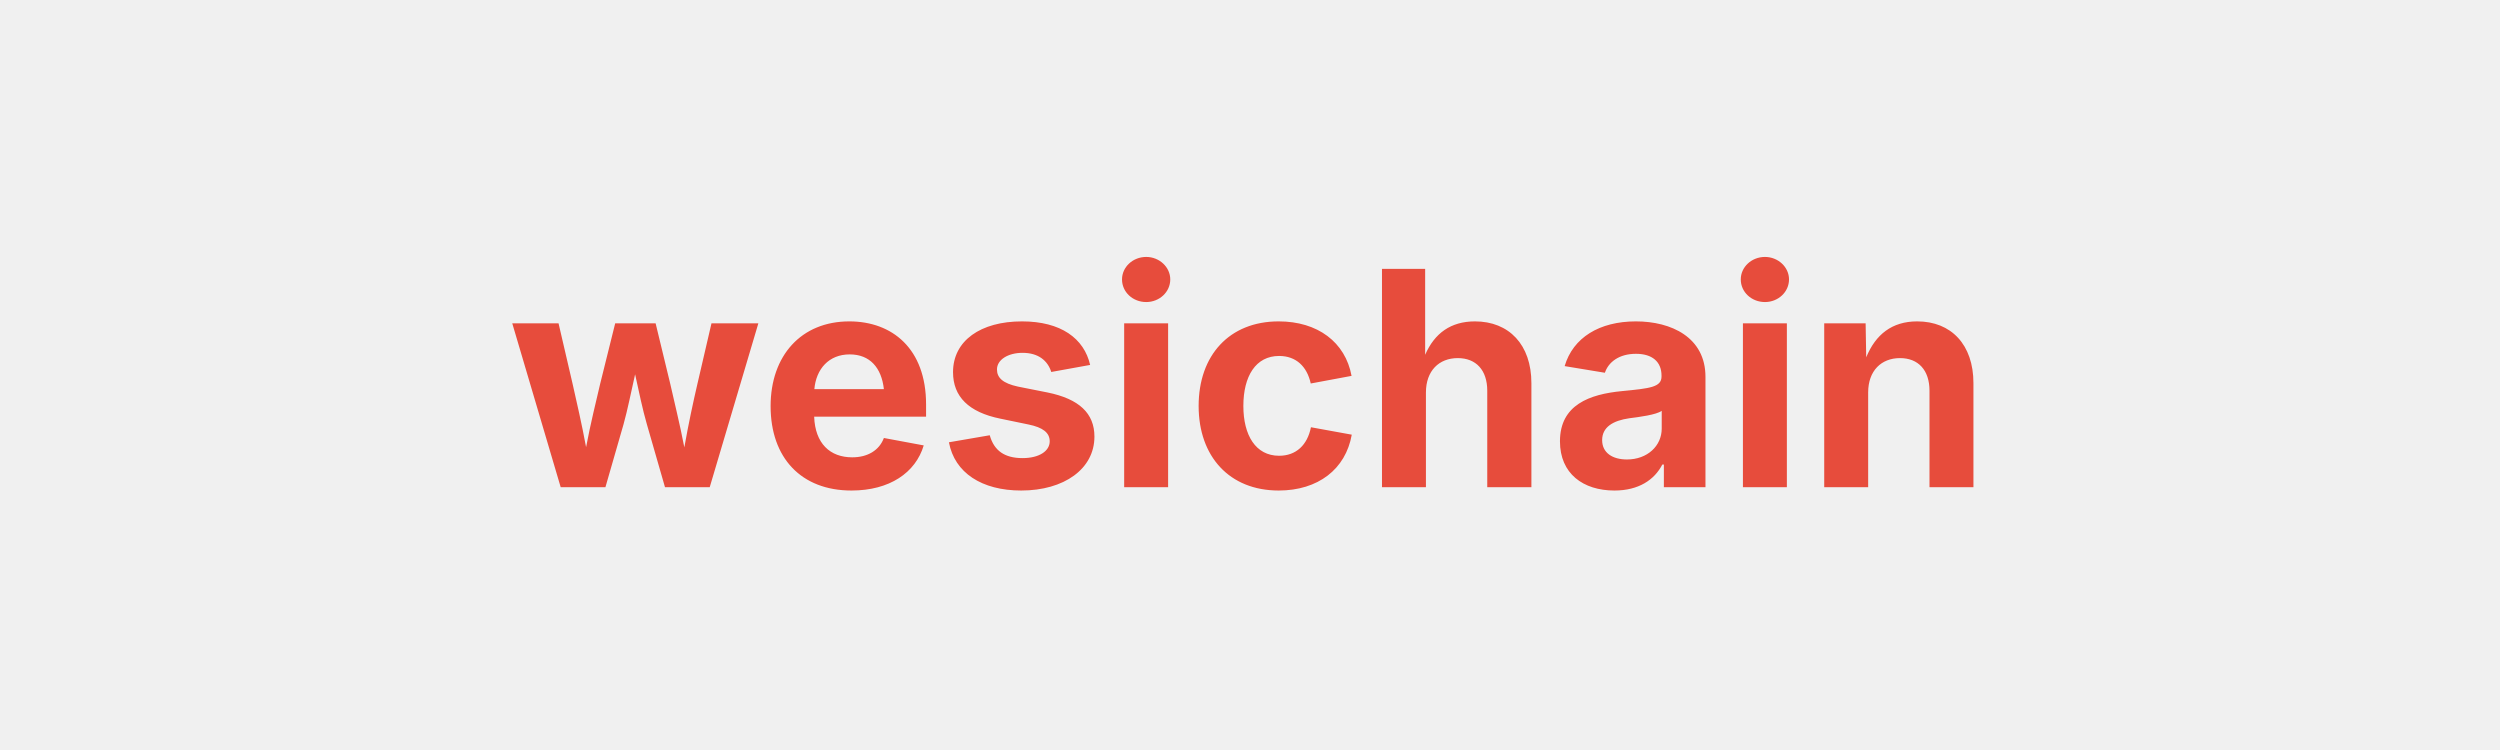
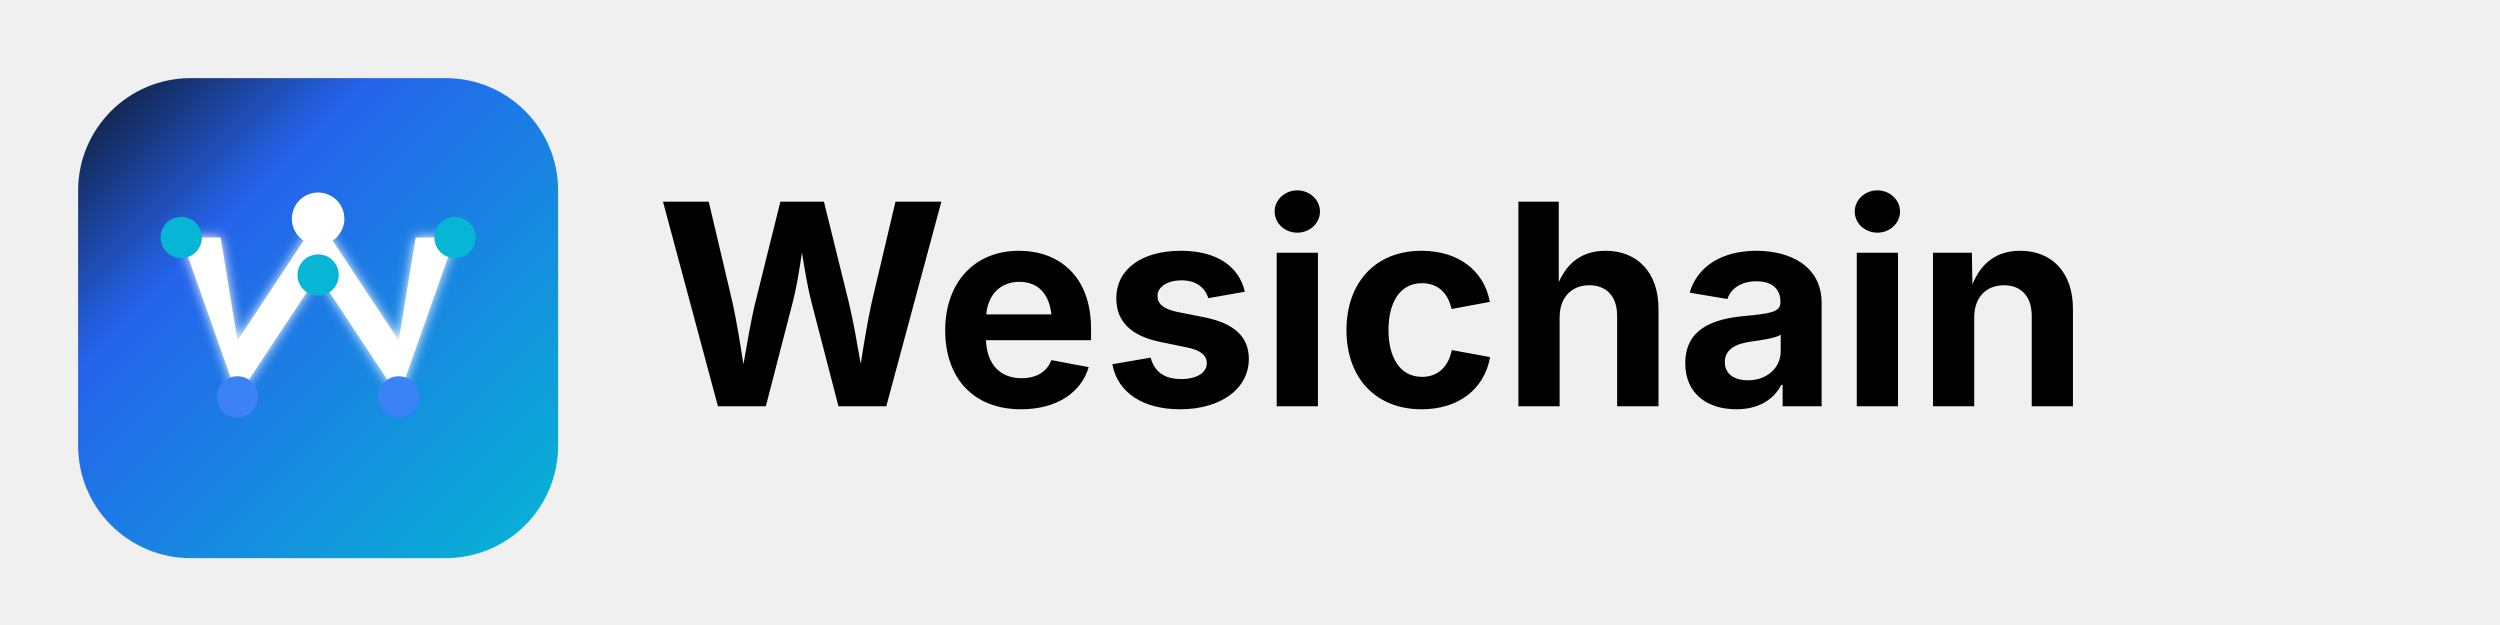
- <svg xmlns="http://www.w3.org/2000/svg" viewBox="0 0 200 60">
-   <text x="50%" y="50%" dominant-baseline="middle" text-anchor="middle" font-family="system-ui, -apple-system, sans-serif" font-size="24" font-weight="bold" fill="#E74C3C">
-     wesichain
+ <svg xmlns="http://www.w3.org/2000/svg" viewBox="0 0 1600 400" width="100%" height="100%">
+   <g transform="translate(50, 50) scale(0.6)">
+     <defs>
+       <linearGradient id="wesigrad" x1="0%" y1="0%" x2="100%" y2="100%">
+         <stop offset="0%" stop-color="#0E172A" />
+         <stop offset="30%" stop-color="#2563EB" />
+         <stop offset="100%" stop-color="#06B6D4" />
+       </linearGradient>
+       <filter id="glow" x="-20%" y="-20%" width="140%" height="140%">
+         <feGaussianBlur stdDeviation="6" result="blur" />
+         <feComposite in="SourceGraphic" in2="blur" operator="over" />
+       </filter>
+     </defs>
+     <rect width="512" height="512" rx="120" fill="url(#wesigrad)" />
+     <path d="M110 170 L170 340 L256 210 L342 340 L402 170 L360 170 L342 280 L256 150 L170 280 L152 170 Z" fill="#FFFFFF" filter="url(#glow)" />
+     <circle cx="110" cy="170" r="22" fill="#06B6D4" />
+     <circle cx="170" cy="340" r="22" fill="#3B82F6" />
+     <circle cx="256" cy="150" r="28" fill="#FFFFFF" />
+     <circle cx="256" cy="210" r="22" fill="#06B6D4" />
+     <circle cx="342" cy="340" r="22" fill="#3B82F6" />
+     <circle cx="402" cy="170" r="22" fill="#06B6D4" />
+   </g>
+   <text x="420" y="260" font-family="system-ui, -apple-system, sans-serif" font-size="180" font-weight="bold" fill="currentColor">
+     Wesichain
  </text>
</svg>
